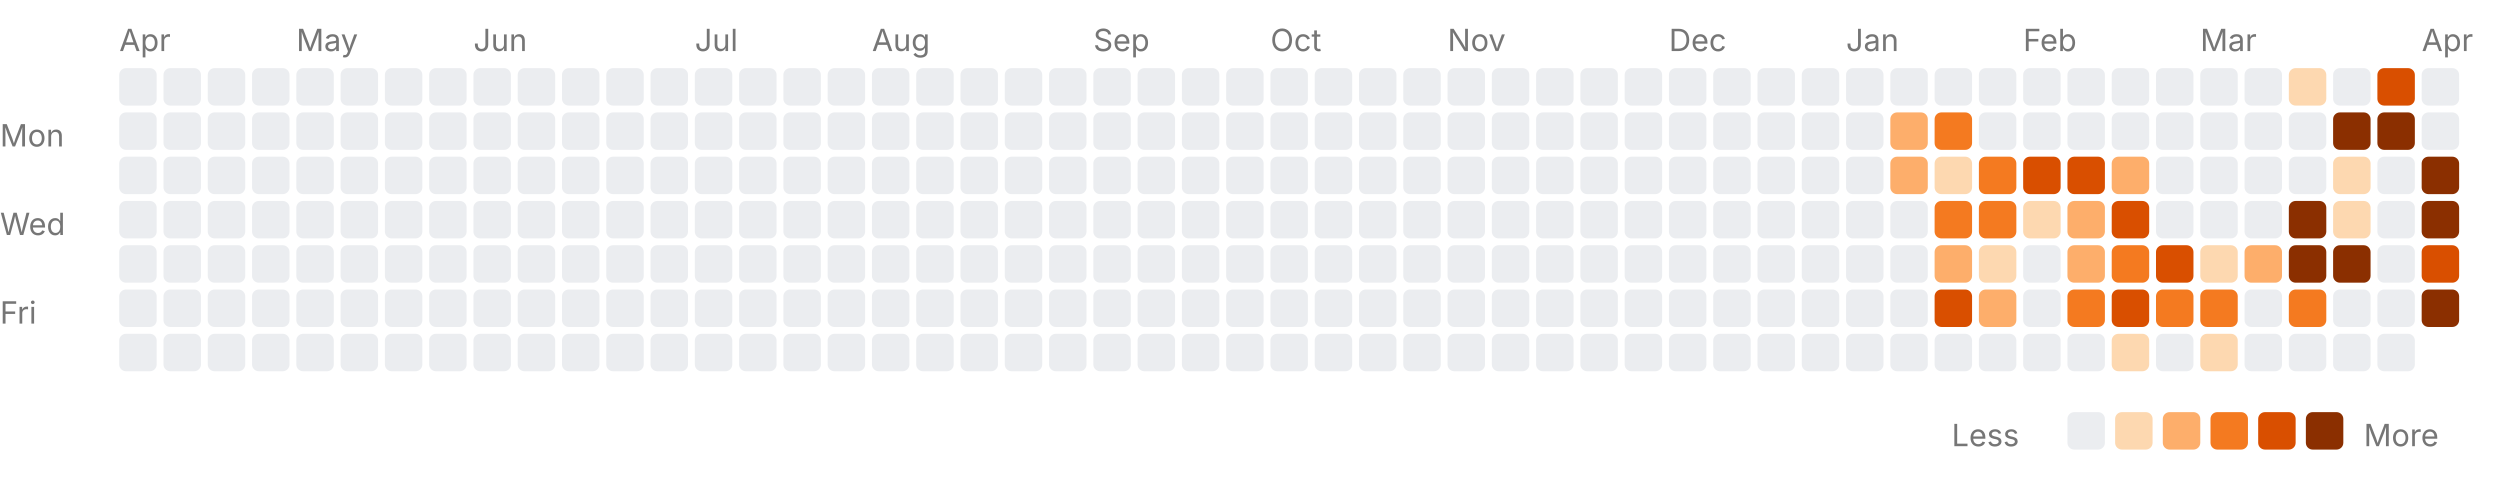
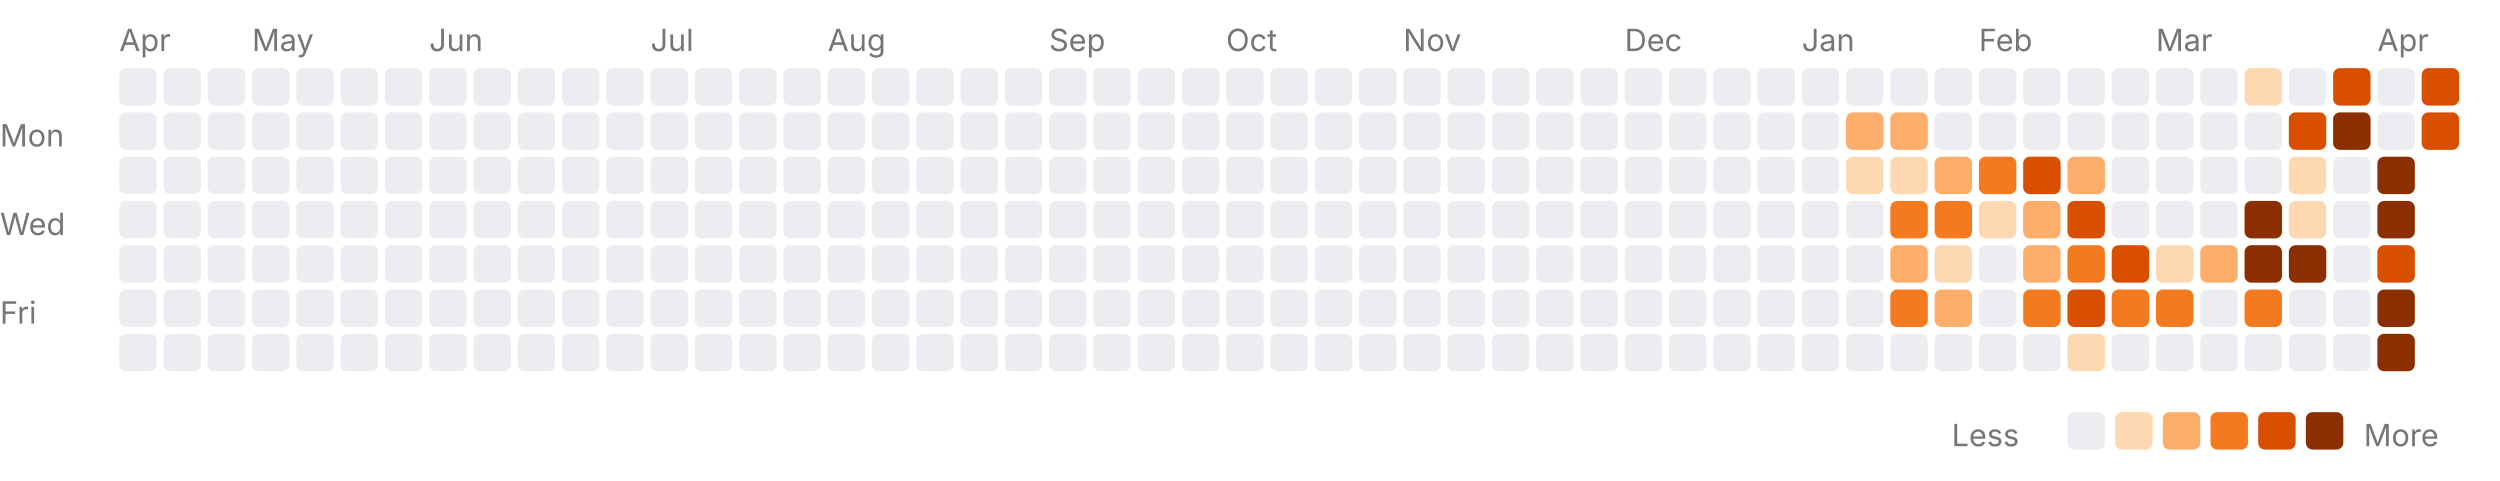
<svg xmlns="http://www.w3.org/2000/svg" width="734" height="141">
  <style>
  text { font-size: 9px; fill: #767676; font-family: -apple-system, BlinkMacSystemFont, sans-serif; }
</style>
  <text x="0" y="43">Mon</text>
  <text x="0" y="69">Wed</text>
  <text x="0" y="95">Fri</text>
  <text x="35" y="15">Apr</text>
  <rect x="35" y="20" width="11" height="11" rx="2" fill="#ebedf0" />
  <rect x="35" y="33" width="11" height="11" rx="2" fill="#ebedf0" />
  <rect x="35" y="46" width="11" height="11" rx="2" fill="#ebedf0" />
  <rect x="35" y="59" width="11" height="11" rx="2" fill="#ebedf0" />
  <rect x="35" y="72" width="11" height="11" rx="2" fill="#ebedf0" />
  <rect x="35" y="85" width="11" height="11" rx="2" fill="#ebedf0" />
  <rect x="35" y="98" width="11" height="11" rx="2" fill="#ebedf0" />
  <rect x="48" y="20" width="11" height="11" rx="2" fill="#ebedf0" />
  <rect x="48" y="33" width="11" height="11" rx="2" fill="#ebedf0" />
  <rect x="48" y="46" width="11" height="11" rx="2" fill="#ebedf0" />
  <rect x="48" y="59" width="11" height="11" rx="2" fill="#ebedf0" />
  <rect x="48" y="72" width="11" height="11" rx="2" fill="#ebedf0" />
  <rect x="48" y="85" width="11" height="11" rx="2" fill="#ebedf0" />
  <rect x="48" y="98" width="11" height="11" rx="2" fill="#ebedf0" />
  <rect x="61" y="20" width="11" height="11" rx="2" fill="#ebedf0" />
  <rect x="61" y="33" width="11" height="11" rx="2" fill="#ebedf0" />
  <rect x="61" y="46" width="11" height="11" rx="2" fill="#ebedf0" />
  <rect x="61" y="59" width="11" height="11" rx="2" fill="#ebedf0" />
  <rect x="61" y="72" width="11" height="11" rx="2" fill="#ebedf0" />
  <rect x="61" y="85" width="11" height="11" rx="2" fill="#ebedf0" />
  <rect x="61" y="98" width="11" height="11" rx="2" fill="#ebedf0" />
+   <text x="74" y="15">May</text>
  <rect x="74" y="20" width="11" height="11" rx="2" fill="#ebedf0" />
  <rect x="74" y="33" width="11" height="11" rx="2" fill="#ebedf0" />
  <rect x="74" y="46" width="11" height="11" rx="2" fill="#ebedf0" />
  <rect x="74" y="59" width="11" height="11" rx="2" fill="#ebedf0" />
  <rect x="74" y="72" width="11" height="11" rx="2" fill="#ebedf0" />
  <rect x="74" y="85" width="11" height="11" rx="2" fill="#ebedf0" />
  <rect x="74" y="98" width="11" height="11" rx="2" fill="#ebedf0" />
-   <text x="87" y="15">May</text>
  <rect x="87" y="20" width="11" height="11" rx="2" fill="#ebedf0" />
  <rect x="87" y="33" width="11" height="11" rx="2" fill="#ebedf0" />
  <rect x="87" y="46" width="11" height="11" rx="2" fill="#ebedf0" />
  <rect x="87" y="59" width="11" height="11" rx="2" fill="#ebedf0" />
  <rect x="87" y="72" width="11" height="11" rx="2" fill="#ebedf0" />
  <rect x="87" y="85" width="11" height="11" rx="2" fill="#ebedf0" />
  <rect x="87" y="98" width="11" height="11" rx="2" fill="#ebedf0" />
  <rect x="100" y="20" width="11" height="11" rx="2" fill="#ebedf0" />
  <rect x="100" y="33" width="11" height="11" rx="2" fill="#ebedf0" />
  <rect x="100" y="46" width="11" height="11" rx="2" fill="#ebedf0" />
  <rect x="100" y="59" width="11" height="11" rx="2" fill="#ebedf0" />
  <rect x="100" y="72" width="11" height="11" rx="2" fill="#ebedf0" />
  <rect x="100" y="85" width="11" height="11" rx="2" fill="#ebedf0" />
  <rect x="100" y="98" width="11" height="11" rx="2" fill="#ebedf0" />
  <rect x="113" y="20" width="11" height="11" rx="2" fill="#ebedf0" />
  <rect x="113" y="33" width="11" height="11" rx="2" fill="#ebedf0" />
  <rect x="113" y="46" width="11" height="11" rx="2" fill="#ebedf0" />
  <rect x="113" y="59" width="11" height="11" rx="2" fill="#ebedf0" />
  <rect x="113" y="72" width="11" height="11" rx="2" fill="#ebedf0" />
  <rect x="113" y="85" width="11" height="11" rx="2" fill="#ebedf0" />
  <rect x="113" y="98" width="11" height="11" rx="2" fill="#ebedf0" />
+   <text x="126" y="15">Jun</text>
  <rect x="126" y="20" width="11" height="11" rx="2" fill="#ebedf0" />
  <rect x="126" y="33" width="11" height="11" rx="2" fill="#ebedf0" />
  <rect x="126" y="46" width="11" height="11" rx="2" fill="#ebedf0" />
  <rect x="126" y="59" width="11" height="11" rx="2" fill="#ebedf0" />
  <rect x="126" y="72" width="11" height="11" rx="2" fill="#ebedf0" />
  <rect x="126" y="85" width="11" height="11" rx="2" fill="#ebedf0" />
  <rect x="126" y="98" width="11" height="11" rx="2" fill="#ebedf0" />
-   <text x="139" y="15">Jun</text>
  <rect x="139" y="20" width="11" height="11" rx="2" fill="#ebedf0" />
  <rect x="139" y="33" width="11" height="11" rx="2" fill="#ebedf0" />
  <rect x="139" y="46" width="11" height="11" rx="2" fill="#ebedf0" />
  <rect x="139" y="59" width="11" height="11" rx="2" fill="#ebedf0" />
  <rect x="139" y="72" width="11" height="11" rx="2" fill="#ebedf0" />
  <rect x="139" y="85" width="11" height="11" rx="2" fill="#ebedf0" />
  <rect x="139" y="98" width="11" height="11" rx="2" fill="#ebedf0" />
  <rect x="152" y="20" width="11" height="11" rx="2" fill="#ebedf0" />
  <rect x="152" y="33" width="11" height="11" rx="2" fill="#ebedf0" />
  <rect x="152" y="46" width="11" height="11" rx="2" fill="#ebedf0" />
  <rect x="152" y="59" width="11" height="11" rx="2" fill="#ebedf0" />
  <rect x="152" y="72" width="11" height="11" rx="2" fill="#ebedf0" />
  <rect x="152" y="85" width="11" height="11" rx="2" fill="#ebedf0" />
  <rect x="152" y="98" width="11" height="11" rx="2" fill="#ebedf0" />
  <rect x="165" y="20" width="11" height="11" rx="2" fill="#ebedf0" />
  <rect x="165" y="33" width="11" height="11" rx="2" fill="#ebedf0" />
  <rect x="165" y="46" width="11" height="11" rx="2" fill="#ebedf0" />
  <rect x="165" y="59" width="11" height="11" rx="2" fill="#ebedf0" />
  <rect x="165" y="72" width="11" height="11" rx="2" fill="#ebedf0" />
  <rect x="165" y="85" width="11" height="11" rx="2" fill="#ebedf0" />
  <rect x="165" y="98" width="11" height="11" rx="2" fill="#ebedf0" />
  <rect x="178" y="20" width="11" height="11" rx="2" fill="#ebedf0" />
  <rect x="178" y="33" width="11" height="11" rx="2" fill="#ebedf0" />
  <rect x="178" y="46" width="11" height="11" rx="2" fill="#ebedf0" />
  <rect x="178" y="59" width="11" height="11" rx="2" fill="#ebedf0" />
  <rect x="178" y="72" width="11" height="11" rx="2" fill="#ebedf0" />
  <rect x="178" y="85" width="11" height="11" rx="2" fill="#ebedf0" />
  <rect x="178" y="98" width="11" height="11" rx="2" fill="#ebedf0" />
+   <text x="191" y="15">Jul</text>
  <rect x="191" y="20" width="11" height="11" rx="2" fill="#ebedf0" />
  <rect x="191" y="33" width="11" height="11" rx="2" fill="#ebedf0" />
  <rect x="191" y="46" width="11" height="11" rx="2" fill="#ebedf0" />
  <rect x="191" y="59" width="11" height="11" rx="2" fill="#ebedf0" />
  <rect x="191" y="72" width="11" height="11" rx="2" fill="#ebedf0" />
  <rect x="191" y="85" width="11" height="11" rx="2" fill="#ebedf0" />
  <rect x="191" y="98" width="11" height="11" rx="2" fill="#ebedf0" />
-   <text x="204" y="15">Jul</text>
  <rect x="204" y="20" width="11" height="11" rx="2" fill="#ebedf0" />
  <rect x="204" y="33" width="11" height="11" rx="2" fill="#ebedf0" />
  <rect x="204" y="46" width="11" height="11" rx="2" fill="#ebedf0" />
  <rect x="204" y="59" width="11" height="11" rx="2" fill="#ebedf0" />
  <rect x="204" y="72" width="11" height="11" rx="2" fill="#ebedf0" />
  <rect x="204" y="85" width="11" height="11" rx="2" fill="#ebedf0" />
  <rect x="204" y="98" width="11" height="11" rx="2" fill="#ebedf0" />
  <rect x="217" y="20" width="11" height="11" rx="2" fill="#ebedf0" />
  <rect x="217" y="33" width="11" height="11" rx="2" fill="#ebedf0" />
  <rect x="217" y="46" width="11" height="11" rx="2" fill="#ebedf0" />
  <rect x="217" y="59" width="11" height="11" rx="2" fill="#ebedf0" />
  <rect x="217" y="72" width="11" height="11" rx="2" fill="#ebedf0" />
  <rect x="217" y="85" width="11" height="11" rx="2" fill="#ebedf0" />
  <rect x="217" y="98" width="11" height="11" rx="2" fill="#ebedf0" />
  <rect x="230" y="20" width="11" height="11" rx="2" fill="#ebedf0" />
  <rect x="230" y="33" width="11" height="11" rx="2" fill="#ebedf0" />
  <rect x="230" y="46" width="11" height="11" rx="2" fill="#ebedf0" />
  <rect x="230" y="59" width="11" height="11" rx="2" fill="#ebedf0" />
  <rect x="230" y="72" width="11" height="11" rx="2" fill="#ebedf0" />
  <rect x="230" y="85" width="11" height="11" rx="2" fill="#ebedf0" />
  <rect x="230" y="98" width="11" height="11" rx="2" fill="#ebedf0" />
+   <text x="243" y="15">Aug</text>
  <rect x="243" y="20" width="11" height="11" rx="2" fill="#ebedf0" />
  <rect x="243" y="33" width="11" height="11" rx="2" fill="#ebedf0" />
  <rect x="243" y="46" width="11" height="11" rx="2" fill="#ebedf0" />
  <rect x="243" y="59" width="11" height="11" rx="2" fill="#ebedf0" />
  <rect x="243" y="72" width="11" height="11" rx="2" fill="#ebedf0" />
  <rect x="243" y="85" width="11" height="11" rx="2" fill="#ebedf0" />
  <rect x="243" y="98" width="11" height="11" rx="2" fill="#ebedf0" />
-   <text x="256" y="15">Aug</text>
  <rect x="256" y="20" width="11" height="11" rx="2" fill="#ebedf0" />
  <rect x="256" y="33" width="11" height="11" rx="2" fill="#ebedf0" />
  <rect x="256" y="46" width="11" height="11" rx="2" fill="#ebedf0" />
  <rect x="256" y="59" width="11" height="11" rx="2" fill="#ebedf0" />
  <rect x="256" y="72" width="11" height="11" rx="2" fill="#ebedf0" />
  <rect x="256" y="85" width="11" height="11" rx="2" fill="#ebedf0" />
  <rect x="256" y="98" width="11" height="11" rx="2" fill="#ebedf0" />
  <rect x="269" y="20" width="11" height="11" rx="2" fill="#ebedf0" />
  <rect x="269" y="33" width="11" height="11" rx="2" fill="#ebedf0" />
  <rect x="269" y="46" width="11" height="11" rx="2" fill="#ebedf0" />
  <rect x="269" y="59" width="11" height="11" rx="2" fill="#ebedf0" />
  <rect x="269" y="72" width="11" height="11" rx="2" fill="#ebedf0" />
  <rect x="269" y="85" width="11" height="11" rx="2" fill="#ebedf0" />
  <rect x="269" y="98" width="11" height="11" rx="2" fill="#ebedf0" />
  <rect x="282" y="20" width="11" height="11" rx="2" fill="#ebedf0" />
  <rect x="282" y="33" width="11" height="11" rx="2" fill="#ebedf0" />
  <rect x="282" y="46" width="11" height="11" rx="2" fill="#ebedf0" />
  <rect x="282" y="59" width="11" height="11" rx="2" fill="#ebedf0" />
  <rect x="282" y="72" width="11" height="11" rx="2" fill="#ebedf0" />
  <rect x="282" y="85" width="11" height="11" rx="2" fill="#ebedf0" />
  <rect x="282" y="98" width="11" height="11" rx="2" fill="#ebedf0" />
  <rect x="295" y="20" width="11" height="11" rx="2" fill="#ebedf0" />
  <rect x="295" y="33" width="11" height="11" rx="2" fill="#ebedf0" />
  <rect x="295" y="46" width="11" height="11" rx="2" fill="#ebedf0" />
  <rect x="295" y="59" width="11" height="11" rx="2" fill="#ebedf0" />
  <rect x="295" y="72" width="11" height="11" rx="2" fill="#ebedf0" />
  <rect x="295" y="85" width="11" height="11" rx="2" fill="#ebedf0" />
  <rect x="295" y="98" width="11" height="11" rx="2" fill="#ebedf0" />
+   <text x="308" y="15">Sep</text>
  <rect x="308" y="20" width="11" height="11" rx="2" fill="#ebedf0" />
  <rect x="308" y="33" width="11" height="11" rx="2" fill="#ebedf0" />
  <rect x="308" y="46" width="11" height="11" rx="2" fill="#ebedf0" />
  <rect x="308" y="59" width="11" height="11" rx="2" fill="#ebedf0" />
  <rect x="308" y="72" width="11" height="11" rx="2" fill="#ebedf0" />
  <rect x="308" y="85" width="11" height="11" rx="2" fill="#ebedf0" />
  <rect x="308" y="98" width="11" height="11" rx="2" fill="#ebedf0" />
-   <text x="321" y="15">Sep</text>
  <rect x="321" y="20" width="11" height="11" rx="2" fill="#ebedf0" />
  <rect x="321" y="33" width="11" height="11" rx="2" fill="#ebedf0" />
  <rect x="321" y="46" width="11" height="11" rx="2" fill="#ebedf0" />
  <rect x="321" y="59" width="11" height="11" rx="2" fill="#ebedf0" />
  <rect x="321" y="72" width="11" height="11" rx="2" fill="#ebedf0" />
  <rect x="321" y="85" width="11" height="11" rx="2" fill="#ebedf0" />
  <rect x="321" y="98" width="11" height="11" rx="2" fill="#ebedf0" />
  <rect x="334" y="20" width="11" height="11" rx="2" fill="#ebedf0" />
  <rect x="334" y="33" width="11" height="11" rx="2" fill="#ebedf0" />
  <rect x="334" y="46" width="11" height="11" rx="2" fill="#ebedf0" />
  <rect x="334" y="59" width="11" height="11" rx="2" fill="#ebedf0" />
  <rect x="334" y="72" width="11" height="11" rx="2" fill="#ebedf0" />
  <rect x="334" y="85" width="11" height="11" rx="2" fill="#ebedf0" />
  <rect x="334" y="98" width="11" height="11" rx="2" fill="#ebedf0" />
  <rect x="347" y="20" width="11" height="11" rx="2" fill="#ebedf0" />
  <rect x="347" y="33" width="11" height="11" rx="2" fill="#ebedf0" />
  <rect x="347" y="46" width="11" height="11" rx="2" fill="#ebedf0" />
  <rect x="347" y="59" width="11" height="11" rx="2" fill="#ebedf0" />
  <rect x="347" y="72" width="11" height="11" rx="2" fill="#ebedf0" />
  <rect x="347" y="85" width="11" height="11" rx="2" fill="#ebedf0" />
  <rect x="347" y="98" width="11" height="11" rx="2" fill="#ebedf0" />
+   <text x="360" y="15">Oct</text>
  <rect x="360" y="20" width="11" height="11" rx="2" fill="#ebedf0" />
  <rect x="360" y="33" width="11" height="11" rx="2" fill="#ebedf0" />
  <rect x="360" y="46" width="11" height="11" rx="2" fill="#ebedf0" />
  <rect x="360" y="59" width="11" height="11" rx="2" fill="#ebedf0" />
  <rect x="360" y="72" width="11" height="11" rx="2" fill="#ebedf0" />
  <rect x="360" y="85" width="11" height="11" rx="2" fill="#ebedf0" />
  <rect x="360" y="98" width="11" height="11" rx="2" fill="#ebedf0" />
-   <text x="373" y="15">Oct</text>
  <rect x="373" y="20" width="11" height="11" rx="2" fill="#ebedf0" />
  <rect x="373" y="33" width="11" height="11" rx="2" fill="#ebedf0" />
  <rect x="373" y="46" width="11" height="11" rx="2" fill="#ebedf0" />
  <rect x="373" y="59" width="11" height="11" rx="2" fill="#ebedf0" />
  <rect x="373" y="72" width="11" height="11" rx="2" fill="#ebedf0" />
  <rect x="373" y="85" width="11" height="11" rx="2" fill="#ebedf0" />
  <rect x="373" y="98" width="11" height="11" rx="2" fill="#ebedf0" />
  <rect x="386" y="20" width="11" height="11" rx="2" fill="#ebedf0" />
  <rect x="386" y="33" width="11" height="11" rx="2" fill="#ebedf0" />
  <rect x="386" y="46" width="11" height="11" rx="2" fill="#ebedf0" />
  <rect x="386" y="59" width="11" height="11" rx="2" fill="#ebedf0" />
  <rect x="386" y="72" width="11" height="11" rx="2" fill="#ebedf0" />
  <rect x="386" y="85" width="11" height="11" rx="2" fill="#ebedf0" />
  <rect x="386" y="98" width="11" height="11" rx="2" fill="#ebedf0" />
  <rect x="399" y="20" width="11" height="11" rx="2" fill="#ebedf0" />
  <rect x="399" y="33" width="11" height="11" rx="2" fill="#ebedf0" />
  <rect x="399" y="46" width="11" height="11" rx="2" fill="#ebedf0" />
  <rect x="399" y="59" width="11" height="11" rx="2" fill="#ebedf0" />
  <rect x="399" y="72" width="11" height="11" rx="2" fill="#ebedf0" />
  <rect x="399" y="85" width="11" height="11" rx="2" fill="#ebedf0" />
  <rect x="399" y="98" width="11" height="11" rx="2" fill="#ebedf0" />
+   <text x="412" y="15">Nov</text>
  <rect x="412" y="20" width="11" height="11" rx="2" fill="#ebedf0" />
  <rect x="412" y="33" width="11" height="11" rx="2" fill="#ebedf0" />
  <rect x="412" y="46" width="11" height="11" rx="2" fill="#ebedf0" />
  <rect x="412" y="59" width="11" height="11" rx="2" fill="#ebedf0" />
  <rect x="412" y="72" width="11" height="11" rx="2" fill="#ebedf0" />
  <rect x="412" y="85" width="11" height="11" rx="2" fill="#ebedf0" />
  <rect x="412" y="98" width="11" height="11" rx="2" fill="#ebedf0" />
-   <text x="425" y="15">Nov</text>
  <rect x="425" y="20" width="11" height="11" rx="2" fill="#ebedf0" />
  <rect x="425" y="33" width="11" height="11" rx="2" fill="#ebedf0" />
  <rect x="425" y="46" width="11" height="11" rx="2" fill="#ebedf0" />
  <rect x="425" y="59" width="11" height="11" rx="2" fill="#ebedf0" />
  <rect x="425" y="72" width="11" height="11" rx="2" fill="#ebedf0" />
  <rect x="425" y="85" width="11" height="11" rx="2" fill="#ebedf0" />
  <rect x="425" y="98" width="11" height="11" rx="2" fill="#ebedf0" />
  <rect x="438" y="20" width="11" height="11" rx="2" fill="#ebedf0" />
  <rect x="438" y="33" width="11" height="11" rx="2" fill="#ebedf0" />
  <rect x="438" y="46" width="11" height="11" rx="2" fill="#ebedf0" />
  <rect x="438" y="59" width="11" height="11" rx="2" fill="#ebedf0" />
  <rect x="438" y="72" width="11" height="11" rx="2" fill="#ebedf0" />
  <rect x="438" y="85" width="11" height="11" rx="2" fill="#ebedf0" />
  <rect x="438" y="98" width="11" height="11" rx="2" fill="#ebedf0" />
  <rect x="451" y="20" width="11" height="11" rx="2" fill="#ebedf0" />
  <rect x="451" y="33" width="11" height="11" rx="2" fill="#ebedf0" />
  <rect x="451" y="46" width="11" height="11" rx="2" fill="#ebedf0" />
  <rect x="451" y="59" width="11" height="11" rx="2" fill="#ebedf0" />
  <rect x="451" y="72" width="11" height="11" rx="2" fill="#ebedf0" />
  <rect x="451" y="85" width="11" height="11" rx="2" fill="#ebedf0" />
  <rect x="451" y="98" width="11" height="11" rx="2" fill="#ebedf0" />
  <rect x="464" y="20" width="11" height="11" rx="2" fill="#ebedf0" />
  <rect x="464" y="33" width="11" height="11" rx="2" fill="#ebedf0" />
  <rect x="464" y="46" width="11" height="11" rx="2" fill="#ebedf0" />
  <rect x="464" y="59" width="11" height="11" rx="2" fill="#ebedf0" />
  <rect x="464" y="72" width="11" height="11" rx="2" fill="#ebedf0" />
  <rect x="464" y="85" width="11" height="11" rx="2" fill="#ebedf0" />
  <rect x="464" y="98" width="11" height="11" rx="2" fill="#ebedf0" />
+   <text x="477" y="15">Dec</text>
  <rect x="477" y="20" width="11" height="11" rx="2" fill="#ebedf0" />
  <rect x="477" y="33" width="11" height="11" rx="2" fill="#ebedf0" />
  <rect x="477" y="46" width="11" height="11" rx="2" fill="#ebedf0" />
  <rect x="477" y="59" width="11" height="11" rx="2" fill="#ebedf0" />
  <rect x="477" y="72" width="11" height="11" rx="2" fill="#ebedf0" />
  <rect x="477" y="85" width="11" height="11" rx="2" fill="#ebedf0" />
  <rect x="477" y="98" width="11" height="11" rx="2" fill="#ebedf0" />
-   <text x="490" y="15">Dec</text>
  <rect x="490" y="20" width="11" height="11" rx="2" fill="#ebedf0" />
  <rect x="490" y="33" width="11" height="11" rx="2" fill="#ebedf0" />
  <rect x="490" y="46" width="11" height="11" rx="2" fill="#ebedf0" />
  <rect x="490" y="59" width="11" height="11" rx="2" fill="#ebedf0" />
  <rect x="490" y="72" width="11" height="11" rx="2" fill="#ebedf0" />
  <rect x="490" y="85" width="11" height="11" rx="2" fill="#ebedf0" />
  <rect x="490" y="98" width="11" height="11" rx="2" fill="#ebedf0" />
  <rect x="503" y="20" width="11" height="11" rx="2" fill="#ebedf0" />
  <rect x="503" y="33" width="11" height="11" rx="2" fill="#ebedf0" />
  <rect x="503" y="46" width="11" height="11" rx="2" fill="#ebedf0" />
  <rect x="503" y="59" width="11" height="11" rx="2" fill="#ebedf0" />
  <rect x="503" y="72" width="11" height="11" rx="2" fill="#ebedf0" />
  <rect x="503" y="85" width="11" height="11" rx="2" fill="#ebedf0" />
  <rect x="503" y="98" width="11" height="11" rx="2" fill="#ebedf0" />
  <rect x="516" y="20" width="11" height="11" rx="2" fill="#ebedf0" />
  <rect x="516" y="33" width="11" height="11" rx="2" fill="#ebedf0" />
  <rect x="516" y="46" width="11" height="11" rx="2" fill="#ebedf0" />
  <rect x="516" y="59" width="11" height="11" rx="2" fill="#ebedf0" />
  <rect x="516" y="72" width="11" height="11" rx="2" fill="#ebedf0" />
  <rect x="516" y="85" width="11" height="11" rx="2" fill="#ebedf0" />
  <rect x="516" y="98" width="11" height="11" rx="2" fill="#ebedf0" />
+   <text x="529" y="15">Jan</text>
  <rect x="529" y="20" width="11" height="11" rx="2" fill="#ebedf0" />
  <rect x="529" y="33" width="11" height="11" rx="2" fill="#ebedf0" />
  <rect x="529" y="46" width="11" height="11" rx="2" fill="#ebedf0" />
  <rect x="529" y="59" width="11" height="11" rx="2" fill="#ebedf0" />
  <rect x="529" y="72" width="11" height="11" rx="2" fill="#ebedf0" />
  <rect x="529" y="85" width="11" height="11" rx="2" fill="#ebedf0" />
  <rect x="529" y="98" width="11" height="11" rx="2" fill="#ebedf0" />
-   <text x="542" y="15">Jan</text>
  <rect x="542" y="20" width="11" height="11" rx="2" fill="#ebedf0" />
-   <rect x="542" y="33" width="11" height="11" rx="2" fill="#ebedf0" />
-   <rect x="542" y="46" width="11" height="11" rx="2" fill="#ebedf0" />
+   <rect x="542" y="33" width="11" height="11" rx="2" fill="#fdae6b" />
+   <rect x="542" y="46" width="11" height="11" rx="2" fill="#fdd8b0" />
  <rect x="542" y="59" width="11" height="11" rx="2" fill="#ebedf0" />
  <rect x="542" y="72" width="11" height="11" rx="2" fill="#ebedf0" />
  <rect x="542" y="85" width="11" height="11" rx="2" fill="#ebedf0" />
  <rect x="542" y="98" width="11" height="11" rx="2" fill="#ebedf0" />
  <rect x="555" y="20" width="11" height="11" rx="2" fill="#ebedf0" />
  <rect x="555" y="33" width="11" height="11" rx="2" fill="#fdae6b" />
-   <rect x="555" y="46" width="11" height="11" rx="2" fill="#fdae6b" />
-   <rect x="555" y="59" width="11" height="11" rx="2" fill="#ebedf0" />
-   <rect x="555" y="72" width="11" height="11" rx="2" fill="#ebedf0" />
-   <rect x="555" y="85" width="11" height="11" rx="2" fill="#ebedf0" />
+   <rect x="555" y="46" width="11" height="11" rx="2" fill="#fdd8b0" />
+   <rect x="555" y="59" width="11" height="11" rx="2" fill="#f47a20" />
+   <rect x="555" y="72" width="11" height="11" rx="2" fill="#fdae6b" />
+   <rect x="555" y="85" width="11" height="11" rx="2" fill="#f47a20" />
  <rect x="555" y="98" width="11" height="11" rx="2" fill="#ebedf0" />
  <rect x="568" y="20" width="11" height="11" rx="2" fill="#ebedf0" />
-   <rect x="568" y="33" width="11" height="11" rx="2" fill="#f47a20" />
-   <rect x="568" y="46" width="11" height="11" rx="2" fill="#fdd8b0" />
+   <rect x="568" y="33" width="11" height="11" rx="2" fill="#ebedf0" />
+   <rect x="568" y="46" width="11" height="11" rx="2" fill="#fdae6b" />
  <rect x="568" y="59" width="11" height="11" rx="2" fill="#f47a20" />
-   <rect x="568" y="72" width="11" height="11" rx="2" fill="#fdae6b" />
-   <rect x="568" y="85" width="11" height="11" rx="2" fill="#d94f00" />
+   <rect x="568" y="72" width="11" height="11" rx="2" fill="#fdd8b0" />
+   <rect x="568" y="85" width="11" height="11" rx="2" fill="#fdae6b" />
  <rect x="568" y="98" width="11" height="11" rx="2" fill="#ebedf0" />
+   <text x="581" y="15">Feb</text>
  <rect x="581" y="20" width="11" height="11" rx="2" fill="#ebedf0" />
  <rect x="581" y="33" width="11" height="11" rx="2" fill="#ebedf0" />
  <rect x="581" y="46" width="11" height="11" rx="2" fill="#f47a20" />
-   <rect x="581" y="59" width="11" height="11" rx="2" fill="#f47a20" />
-   <rect x="581" y="72" width="11" height="11" rx="2" fill="#fdd8b0" />
-   <rect x="581" y="85" width="11" height="11" rx="2" fill="#fdae6b" />
+   <rect x="581" y="59" width="11" height="11" rx="2" fill="#fdd8b0" />
+   <rect x="581" y="72" width="11" height="11" rx="2" fill="#ebedf0" />
+   <rect x="581" y="85" width="11" height="11" rx="2" fill="#ebedf0" />
  <rect x="581" y="98" width="11" height="11" rx="2" fill="#ebedf0" />
-   <text x="594" y="15">Feb</text>
  <rect x="594" y="20" width="11" height="11" rx="2" fill="#ebedf0" />
  <rect x="594" y="33" width="11" height="11" rx="2" fill="#ebedf0" />
  <rect x="594" y="46" width="11" height="11" rx="2" fill="#d94f00" />
-   <rect x="594" y="59" width="11" height="11" rx="2" fill="#fdd8b0" />
-   <rect x="594" y="72" width="11" height="11" rx="2" fill="#ebedf0" />
-   <rect x="594" y="85" width="11" height="11" rx="2" fill="#ebedf0" />
+   <rect x="594" y="59" width="11" height="11" rx="2" fill="#fdae6b" />
+   <rect x="594" y="72" width="11" height="11" rx="2" fill="#fdae6b" />
+   <rect x="594" y="85" width="11" height="11" rx="2" fill="#f47a20" />
  <rect x="594" y="98" width="11" height="11" rx="2" fill="#ebedf0" />
  <rect x="607" y="20" width="11" height="11" rx="2" fill="#ebedf0" />
  <rect x="607" y="33" width="11" height="11" rx="2" fill="#ebedf0" />
-   <rect x="607" y="46" width="11" height="11" rx="2" fill="#d94f00" />
-   <rect x="607" y="59" width="11" height="11" rx="2" fill="#fdae6b" />
-   <rect x="607" y="72" width="11" height="11" rx="2" fill="#fdae6b" />
-   <rect x="607" y="85" width="11" height="11" rx="2" fill="#f47a20" />
-   <rect x="607" y="98" width="11" height="11" rx="2" fill="#ebedf0" />
+   <rect x="607" y="46" width="11" height="11" rx="2" fill="#fdae6b" />
+   <rect x="607" y="59" width="11" height="11" rx="2" fill="#d94f00" />
+   <rect x="607" y="72" width="11" height="11" rx="2" fill="#f47a20" />
+   <rect x="607" y="85" width="11" height="11" rx="2" fill="#d94f00" />
+   <rect x="607" y="98" width="11" height="11" rx="2" fill="#fdd8b0" />
  <rect x="620" y="20" width="11" height="11" rx="2" fill="#ebedf0" />
  <rect x="620" y="33" width="11" height="11" rx="2" fill="#ebedf0" />
-   <rect x="620" y="46" width="11" height="11" rx="2" fill="#fdae6b" />
-   <rect x="620" y="59" width="11" height="11" rx="2" fill="#d94f00" />
-   <rect x="620" y="72" width="11" height="11" rx="2" fill="#f47a20" />
-   <rect x="620" y="85" width="11" height="11" rx="2" fill="#d94f00" />
-   <rect x="620" y="98" width="11" height="11" rx="2" fill="#fdd8b0" />
+   <rect x="620" y="46" width="11" height="11" rx="2" fill="#ebedf0" />
+   <rect x="620" y="59" width="11" height="11" rx="2" fill="#ebedf0" />
+   <rect x="620" y="72" width="11" height="11" rx="2" fill="#d94f00" />
+   <rect x="620" y="85" width="11" height="11" rx="2" fill="#f47a20" />
+   <rect x="620" y="98" width="11" height="11" rx="2" fill="#ebedf0" />
+   <text x="633" y="15">Mar</text>
  <rect x="633" y="20" width="11" height="11" rx="2" fill="#ebedf0" />
  <rect x="633" y="33" width="11" height="11" rx="2" fill="#ebedf0" />
  <rect x="633" y="46" width="11" height="11" rx="2" fill="#ebedf0" />
  <rect x="633" y="59" width="11" height="11" rx="2" fill="#ebedf0" />
-   <rect x="633" y="72" width="11" height="11" rx="2" fill="#d94f00" />
+   <rect x="633" y="72" width="11" height="11" rx="2" fill="#fdd8b0" />
  <rect x="633" y="85" width="11" height="11" rx="2" fill="#f47a20" />
  <rect x="633" y="98" width="11" height="11" rx="2" fill="#ebedf0" />
-   <text x="646" y="15">Mar</text>
  <rect x="646" y="20" width="11" height="11" rx="2" fill="#ebedf0" />
  <rect x="646" y="33" width="11" height="11" rx="2" fill="#ebedf0" />
  <rect x="646" y="46" width="11" height="11" rx="2" fill="#ebedf0" />
  <rect x="646" y="59" width="11" height="11" rx="2" fill="#ebedf0" />
-   <rect x="646" y="72" width="11" height="11" rx="2" fill="#fdd8b0" />
-   <rect x="646" y="85" width="11" height="11" rx="2" fill="#f47a20" />
-   <rect x="646" y="98" width="11" height="11" rx="2" fill="#fdd8b0" />
-   <rect x="659" y="20" width="11" height="11" rx="2" fill="#ebedf0" />
+   <rect x="646" y="72" width="11" height="11" rx="2" fill="#fdae6b" />
+   <rect x="646" y="85" width="11" height="11" rx="2" fill="#ebedf0" />
+   <rect x="646" y="98" width="11" height="11" rx="2" fill="#ebedf0" />
+   <rect x="659" y="20" width="11" height="11" rx="2" fill="#fdd8b0" />
  <rect x="659" y="33" width="11" height="11" rx="2" fill="#ebedf0" />
  <rect x="659" y="46" width="11" height="11" rx="2" fill="#ebedf0" />
-   <rect x="659" y="59" width="11" height="11" rx="2" fill="#ebedf0" />
-   <rect x="659" y="72" width="11" height="11" rx="2" fill="#fdae6b" />
-   <rect x="659" y="85" width="11" height="11" rx="2" fill="#ebedf0" />
+   <rect x="659" y="59" width="11" height="11" rx="2" fill="#8b2f00" />
+   <rect x="659" y="72" width="11" height="11" rx="2" fill="#8b2f00" />
+   <rect x="659" y="85" width="11" height="11" rx="2" fill="#f47a20" />
  <rect x="659" y="98" width="11" height="11" rx="2" fill="#ebedf0" />
-   <rect x="672" y="20" width="11" height="11" rx="2" fill="#fdd8b0" />
-   <rect x="672" y="33" width="11" height="11" rx="2" fill="#ebedf0" />
-   <rect x="672" y="46" width="11" height="11" rx="2" fill="#ebedf0" />
-   <rect x="672" y="59" width="11" height="11" rx="2" fill="#8b2f00" />
+   <rect x="672" y="20" width="11" height="11" rx="2" fill="#ebedf0" />
+   <rect x="672" y="33" width="11" height="11" rx="2" fill="#d94f00" />
+   <rect x="672" y="46" width="11" height="11" rx="2" fill="#fdd8b0" />
+   <rect x="672" y="59" width="11" height="11" rx="2" fill="#fdd8b0" />
  <rect x="672" y="72" width="11" height="11" rx="2" fill="#8b2f00" />
-   <rect x="672" y="85" width="11" height="11" rx="2" fill="#f47a20" />
+   <rect x="672" y="85" width="11" height="11" rx="2" fill="#ebedf0" />
  <rect x="672" y="98" width="11" height="11" rx="2" fill="#ebedf0" />
-   <rect x="685" y="20" width="11" height="11" rx="2" fill="#ebedf0" />
+   <rect x="685" y="20" width="11" height="11" rx="2" fill="#d94f00" />
  <rect x="685" y="33" width="11" height="11" rx="2" fill="#8b2f00" />
-   <rect x="685" y="46" width="11" height="11" rx="2" fill="#fdd8b0" />
-   <rect x="685" y="59" width="11" height="11" rx="2" fill="#fdd8b0" />
-   <rect x="685" y="72" width="11" height="11" rx="2" fill="#8b2f00" />
+   <rect x="685" y="46" width="11" height="11" rx="2" fill="#ebedf0" />
+   <rect x="685" y="59" width="11" height="11" rx="2" fill="#ebedf0" />
+   <rect x="685" y="72" width="11" height="11" rx="2" fill="#ebedf0" />
  <rect x="685" y="85" width="11" height="11" rx="2" fill="#ebedf0" />
  <rect x="685" y="98" width="11" height="11" rx="2" fill="#ebedf0" />
-   <rect x="698" y="20" width="11" height="11" rx="2" fill="#d94f00" />
-   <rect x="698" y="33" width="11" height="11" rx="2" fill="#8b2f00" />
-   <rect x="698" y="46" width="11" height="11" rx="2" fill="#ebedf0" />
-   <rect x="698" y="59" width="11" height="11" rx="2" fill="#ebedf0" />
-   <rect x="698" y="72" width="11" height="11" rx="2" fill="#ebedf0" />
-   <rect x="698" y="85" width="11" height="11" rx="2" fill="#ebedf0" />
-   <rect x="698" y="98" width="11" height="11" rx="2" fill="#ebedf0" />
-   <text x="711" y="15">Apr</text>
-   <rect x="711" y="20" width="11" height="11" rx="2" fill="#ebedf0" />
-   <rect x="711" y="33" width="11" height="11" rx="2" fill="#ebedf0" />
-   <rect x="711" y="46" width="11" height="11" rx="2" fill="#8b2f00" />
-   <rect x="711" y="59" width="11" height="11" rx="2" fill="#8b2f00" />
-   <rect x="711" y="72" width="11" height="11" rx="2" fill="#d94f00" />
-   <rect x="711" y="85" width="11" height="11" rx="2" fill="#8b2f00" />
+   <text x="698" y="15">Apr</text>
+   <rect x="698" y="20" width="11" height="11" rx="2" fill="#ebedf0" />
+   <rect x="698" y="33" width="11" height="11" rx="2" fill="#ebedf0" />
+   <rect x="698" y="46" width="11" height="11" rx="2" fill="#8b2f00" />
+   <rect x="698" y="59" width="11" height="11" rx="2" fill="#8b2f00" />
+   <rect x="698" y="72" width="11" height="11" rx="2" fill="#d94f00" />
+   <rect x="698" y="85" width="11" height="11" rx="2" fill="#8b2f00" />
+   <rect x="698" y="98" width="11" height="11" rx="2" fill="#8b2f00" />
+   <rect x="711" y="20" width="11" height="11" rx="2" fill="#d94f00" />
+   <rect x="711" y="33" width="11" height="11" rx="2" fill="#d94f00" />
  <text x="573" y="131">Less</text>
  <rect x="607" y="121" width="11" height="11" rx="2" fill="#ebedf0" />
  <rect x="621" y="121" width="11" height="11" rx="2" fill="#fdd8b0" />
  <rect x="635" y="121" width="11" height="11" rx="2" fill="#fdae6b" />
  <rect x="649" y="121" width="11" height="11" rx="2" fill="#f47a20" />
  <rect x="663" y="121" width="11" height="11" rx="2" fill="#d94f00" />
  <rect x="677" y="121" width="11" height="11" rx="2" fill="#8b2f00" />
  <text x="694" y="131">More</text>
</svg>
